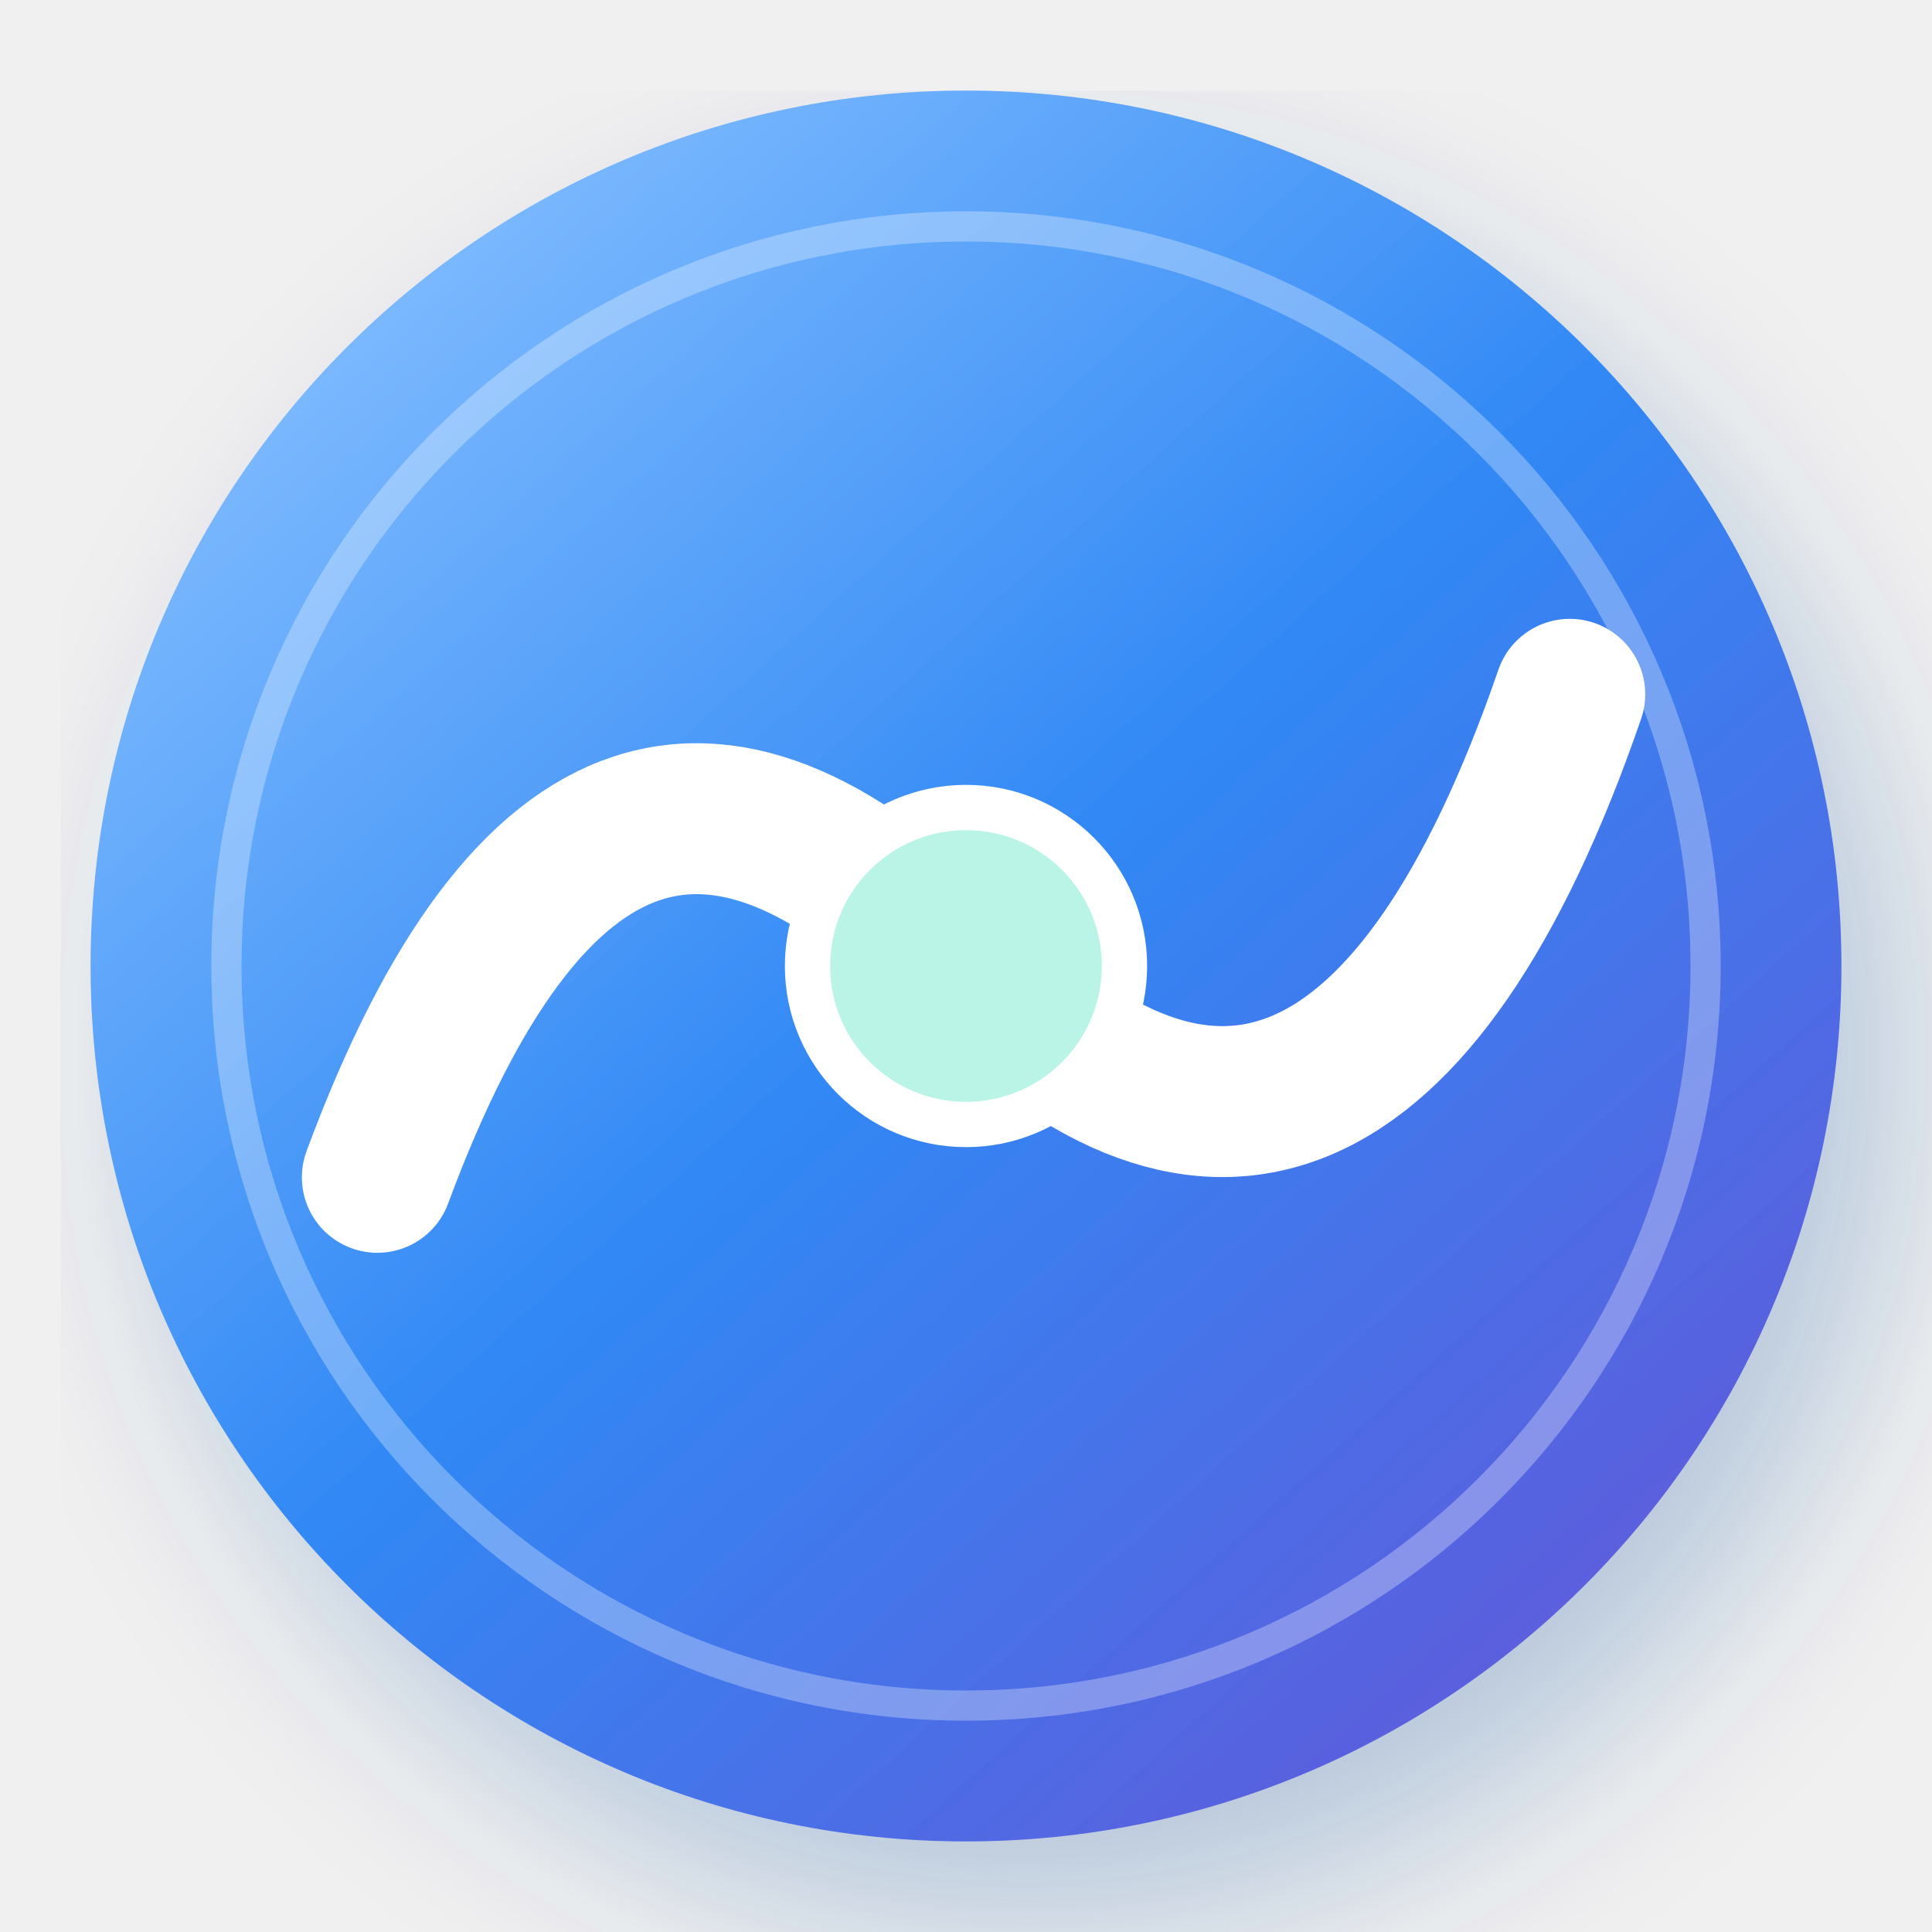
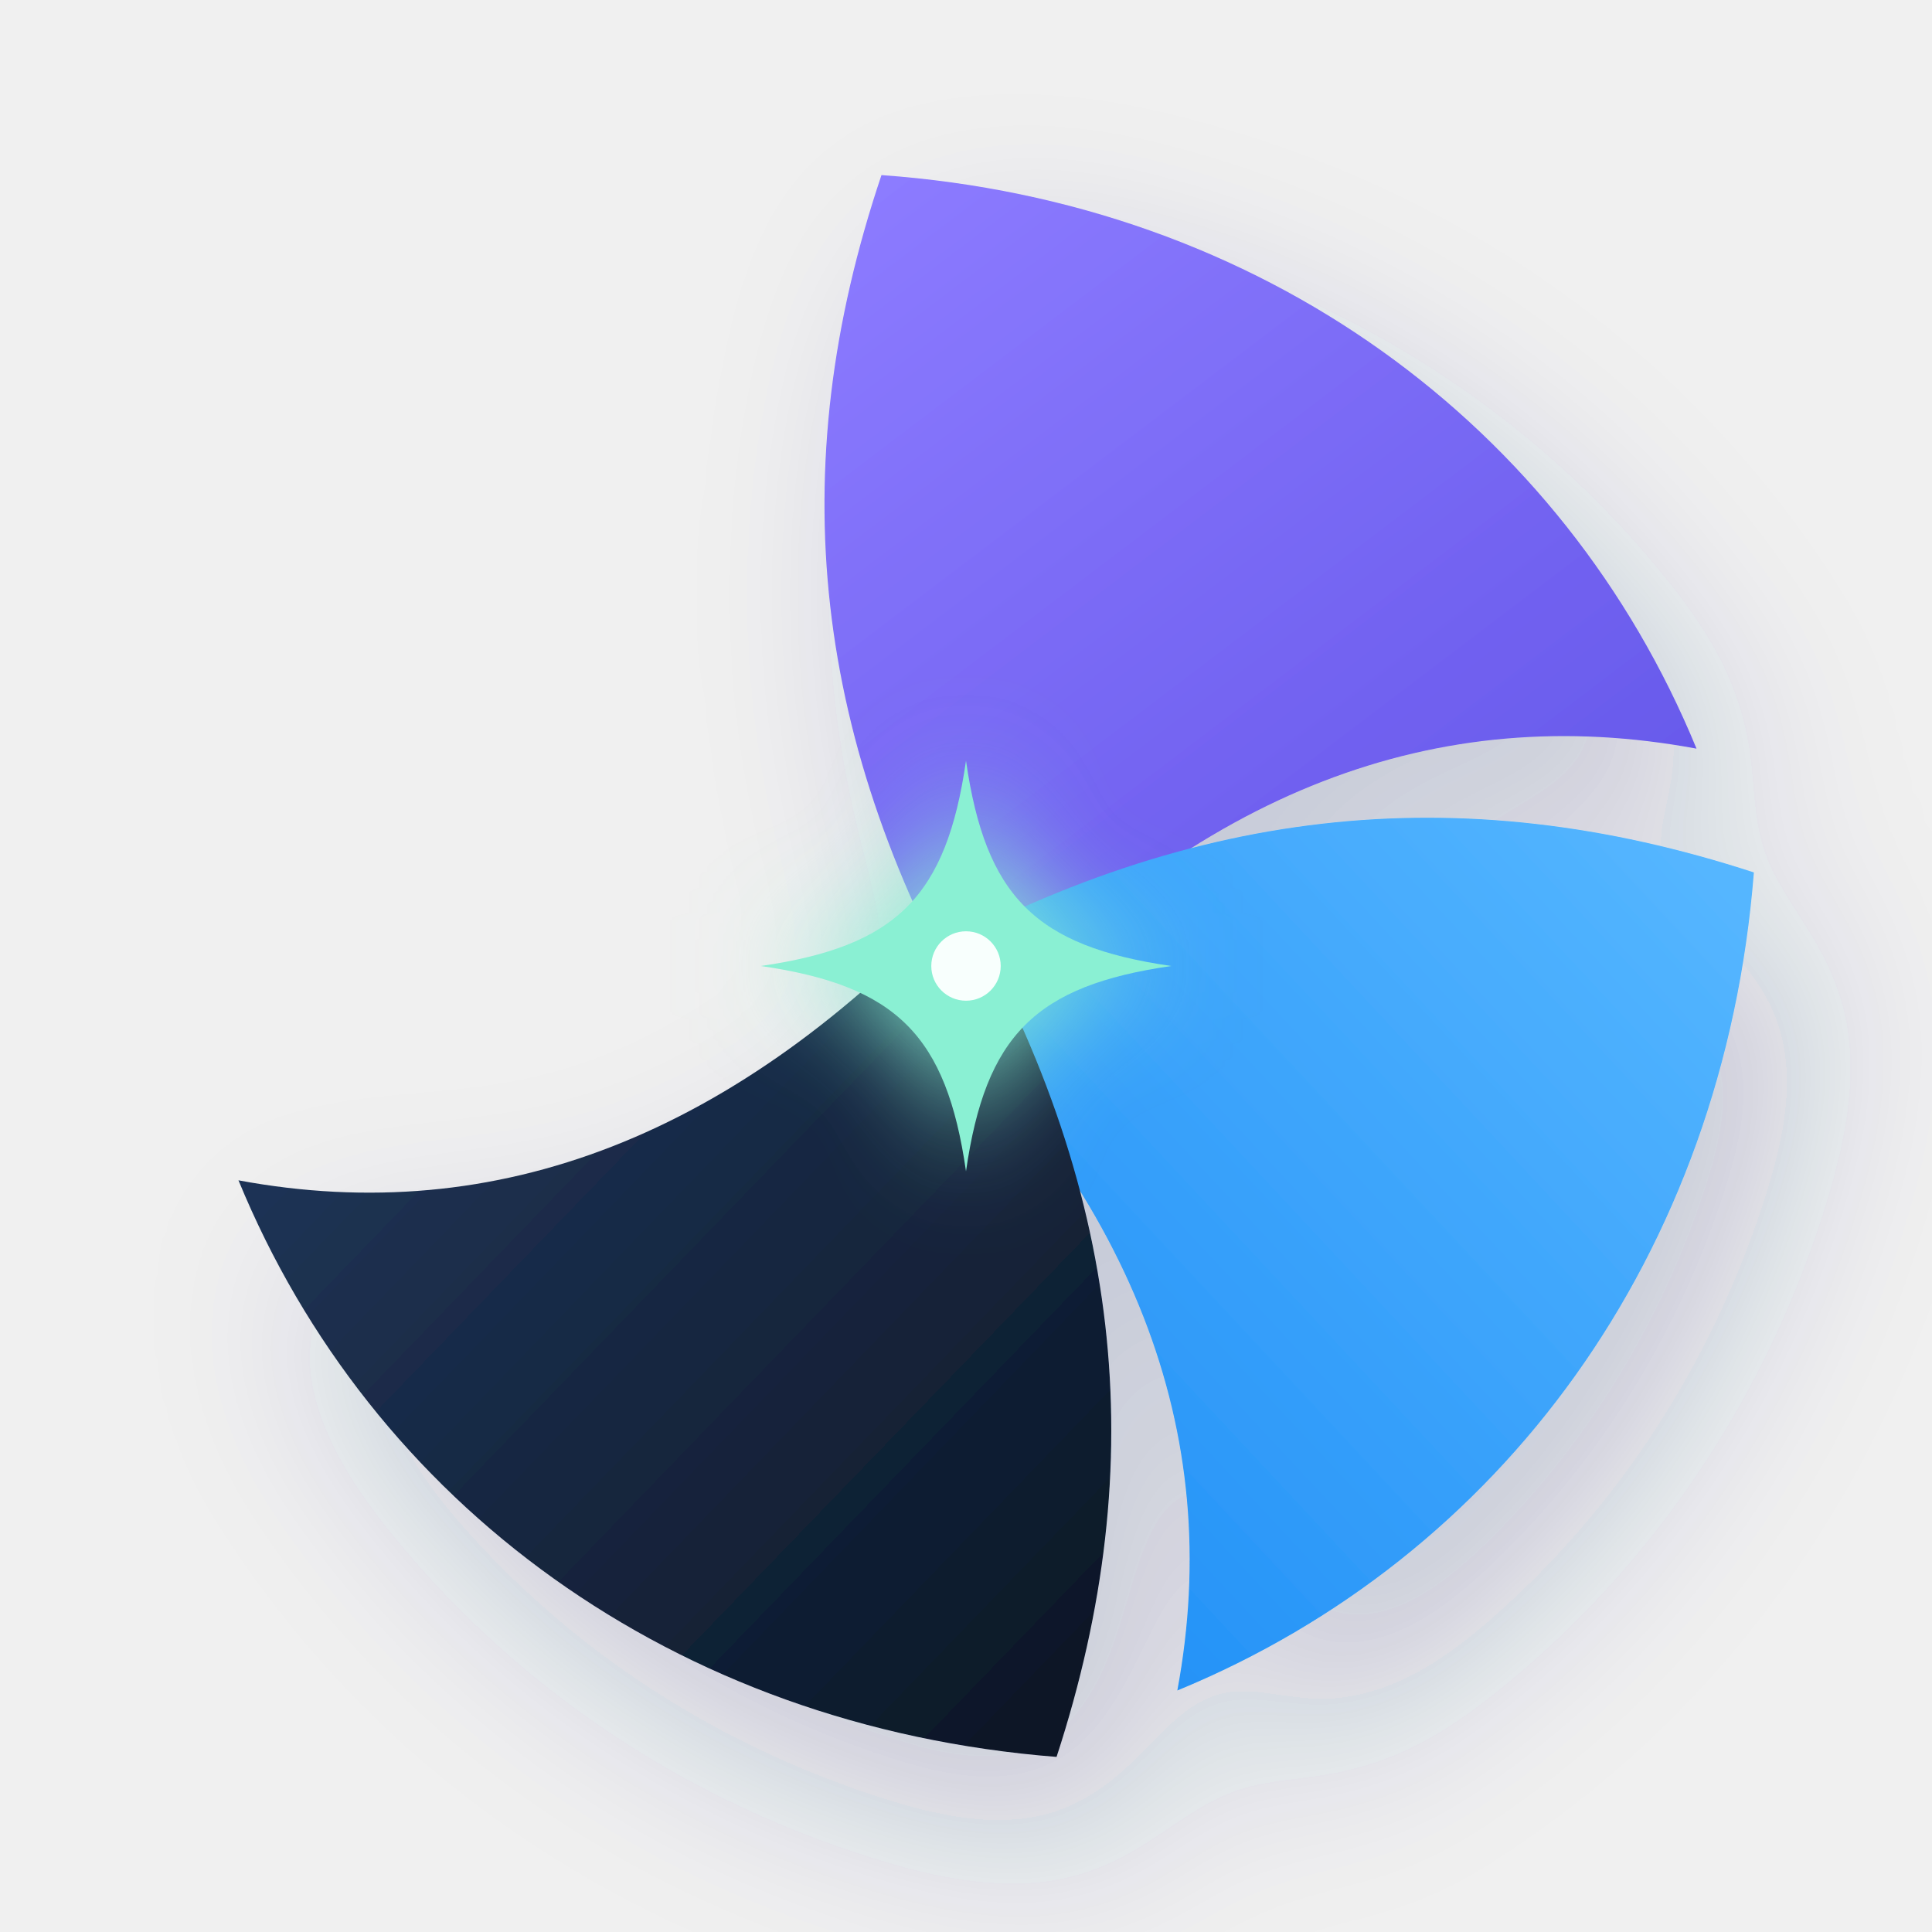
<svg xmlns="http://www.w3.org/2000/svg" width="64" height="64" viewBox="0 0 64 64" fill="none" role="img" aria-labelledby="title desc">
  <defs>
-     <linearGradient id="ami-bg" x1="10" y1="8" x2="55" y2="58" gradientUnits="userSpaceOnUse">
-       <stop stop-color="#83BEFF" />
-       <stop offset="0.48" stop-color="#3188F5" />
-       <stop offset="1" stop-color="#6357D9" />
+     <linearGradient id="ami-iris" x1="28" y1="7" x2="50" y2="36" gradientUnits="userSpaceOnUse">
+       <stop stop-color="#8C7BFF" />
+       <stop offset="1" stop-color="#6254E8" />
    </linearGradient>
-     <filter id="ami-shadow" x="-20%" y="-15%" width="140%" height="150%">
-       <feDropShadow dy="3" stdDeviation="3" flood-color="#174D9B" flood-opacity="0.24" />
+     <linearGradient id="ami-blue" x1="57" y1="29" x2="27" y2="57" gradientUnits="userSpaceOnUse">
+       <stop stop-color="#55B6FF" />
+       <stop offset="1" stop-color="#1688F5" />
+     </linearGradient>
+     <linearGradient id="ami-night" x1="8" y1="27" x2="37" y2="55" gradientUnits="userSpaceOnUse">
+       <stop stop-color="#243B62" />
+       <stop offset="1" stop-color="#0B1726" />
+     </linearGradient>
+     <filter id="ami-shadow" x="-22%" y="-18%" width="144%" height="150%">
+       <feDropShadow dy="3" stdDeviation="3" flood-color="#263D79" flood-opacity="0.2" />
+     </filter>
+     <filter id="ami-spark-glow" x="-180%" y="-180%" width="460%" height="460%">
+       <feGaussianBlur stdDeviation="1.8" result="blur" />
+       <feMerge>
+         <feMergeNode in="blur" />
+         <feMergeNode in="SourceGraphic" />
+       </feMerge>
    </filter>
  </defs>
-   <circle cx="32" cy="32" r="29" fill="url(#ami-bg)" filter="url(#ami-shadow)" />
-   <circle cx="32" cy="32" r="24.5" stroke="white" stroke-opacity="0.3" />
-   <path d="M12.5 39C17.5 25.5 24 24 31.8 32" stroke="white" stroke-width="5" stroke-linecap="round" />
-   <path d="M32.2 32C40 40 47 37.5 52 23" stroke="white" stroke-width="5" stroke-linecap="round" />
-   <circle cx="32" cy="32" r="5.25" fill="#B9F4E6" stroke="white" stroke-width="1.5" />
+   <style>
+     .ami-aperture { transform-box: fill-box; transform-origin: center; animation: ami-aperture-breathe 6s cubic-bezier(.45,0,.2,1) infinite; }
+     .ami-blade { transform-box: fill-box; transform-origin: center; }
+     .ami-blade-iris { animation: ami-blade-iris 6s cubic-bezier(.45,0,.2,1) infinite; }
+     .ami-blade-blue { animation: ami-blade-blue 6s cubic-bezier(.45,0,.2,1) infinite; }
+     .ami-blade-night { animation: ami-blade-night 6s cubic-bezier(.45,0,.2,1) infinite; }
+     .ami-spark { transform-box: fill-box; transform-origin: center; animation: ami-spark 3s ease-in-out infinite; }
+     @keyframes ami-aperture-breathe { 0%,100% { transform: rotate(-1deg) scale(.985); } 50% { transform: rotate(1.5deg) scale(1.015); } }
+     @keyframes ami-blade-iris { 0%,100% { transform: translate(-.35px,.35px); } 50% { transform: translate(.45px,-.5px); } }
+     @keyframes ami-blade-blue { 0%,100% { transform: translate(-.25px,-.2px); } 50% { transform: translate(.55px,.35px); } }
+     @keyframes ami-blade-night { 0%,100% { transform: translate(.25px,-.15px); } 50% { transform: translate(-.5px,.45px); } }
+     @keyframes ami-spark { 0%,100% { opacity:.78; transform: scale(.82) rotate(0deg); } 50% { opacity:1; transform: scale(1.12) rotate(12deg); } }
+     @media (prefers-reduced-motion: reduce) { .ami-aperture,.ami-blade,.ami-spark { animation: none !important; } }
+   </style>
+   <g class="ami-aperture" filter="url(#ami-shadow)">
+     <path class="ami-blade ami-blade-iris" d="M29.2 5.8C41.8 6.7 51.8 14.1 56.2 24.8C47.6 23.2 39.7 26.2 32.4 34.1C26.9 24.6 25.9 15.6 29.2 5.8Z" fill="url(#ami-iris)" />
+     <path class="ami-blade ami-blade-blue" d="M58.1 28.9C57.1 41.6 49.7 51.6 39 56C40.6 47.4 37.5 39.5 29.7 32.2C39.2 26.7 48.3 25.7 58.1 28.9Z" fill="url(#ami-blue)" />
+     <path class="ami-blade ami-blade-night" d="M35 58.2C22.3 57.2 12.3 49.8 7.9 39.1C16.5 40.7 24.4 37.6 31.7 29.8C37.2 39.3 38.2 48.4 35 58.2Z" fill="url(#ami-night)" />
+   </g>
+   <path class="ami-spark" d="M32 25.2C32.65 29.7 34.3 31.35 38.8 32C34.3 32.65 32.65 34.3 32 38.8C31.35 34.3 29.7 32.65 25.2 32C29.7 31.35 31.35 29.7 32 25.2Z" fill="#8AF0D3" filter="url(#ami-spark-glow)" />
+   <circle cx="32" cy="32" r="1.15" fill="#F8FFFD" />
</svg>
